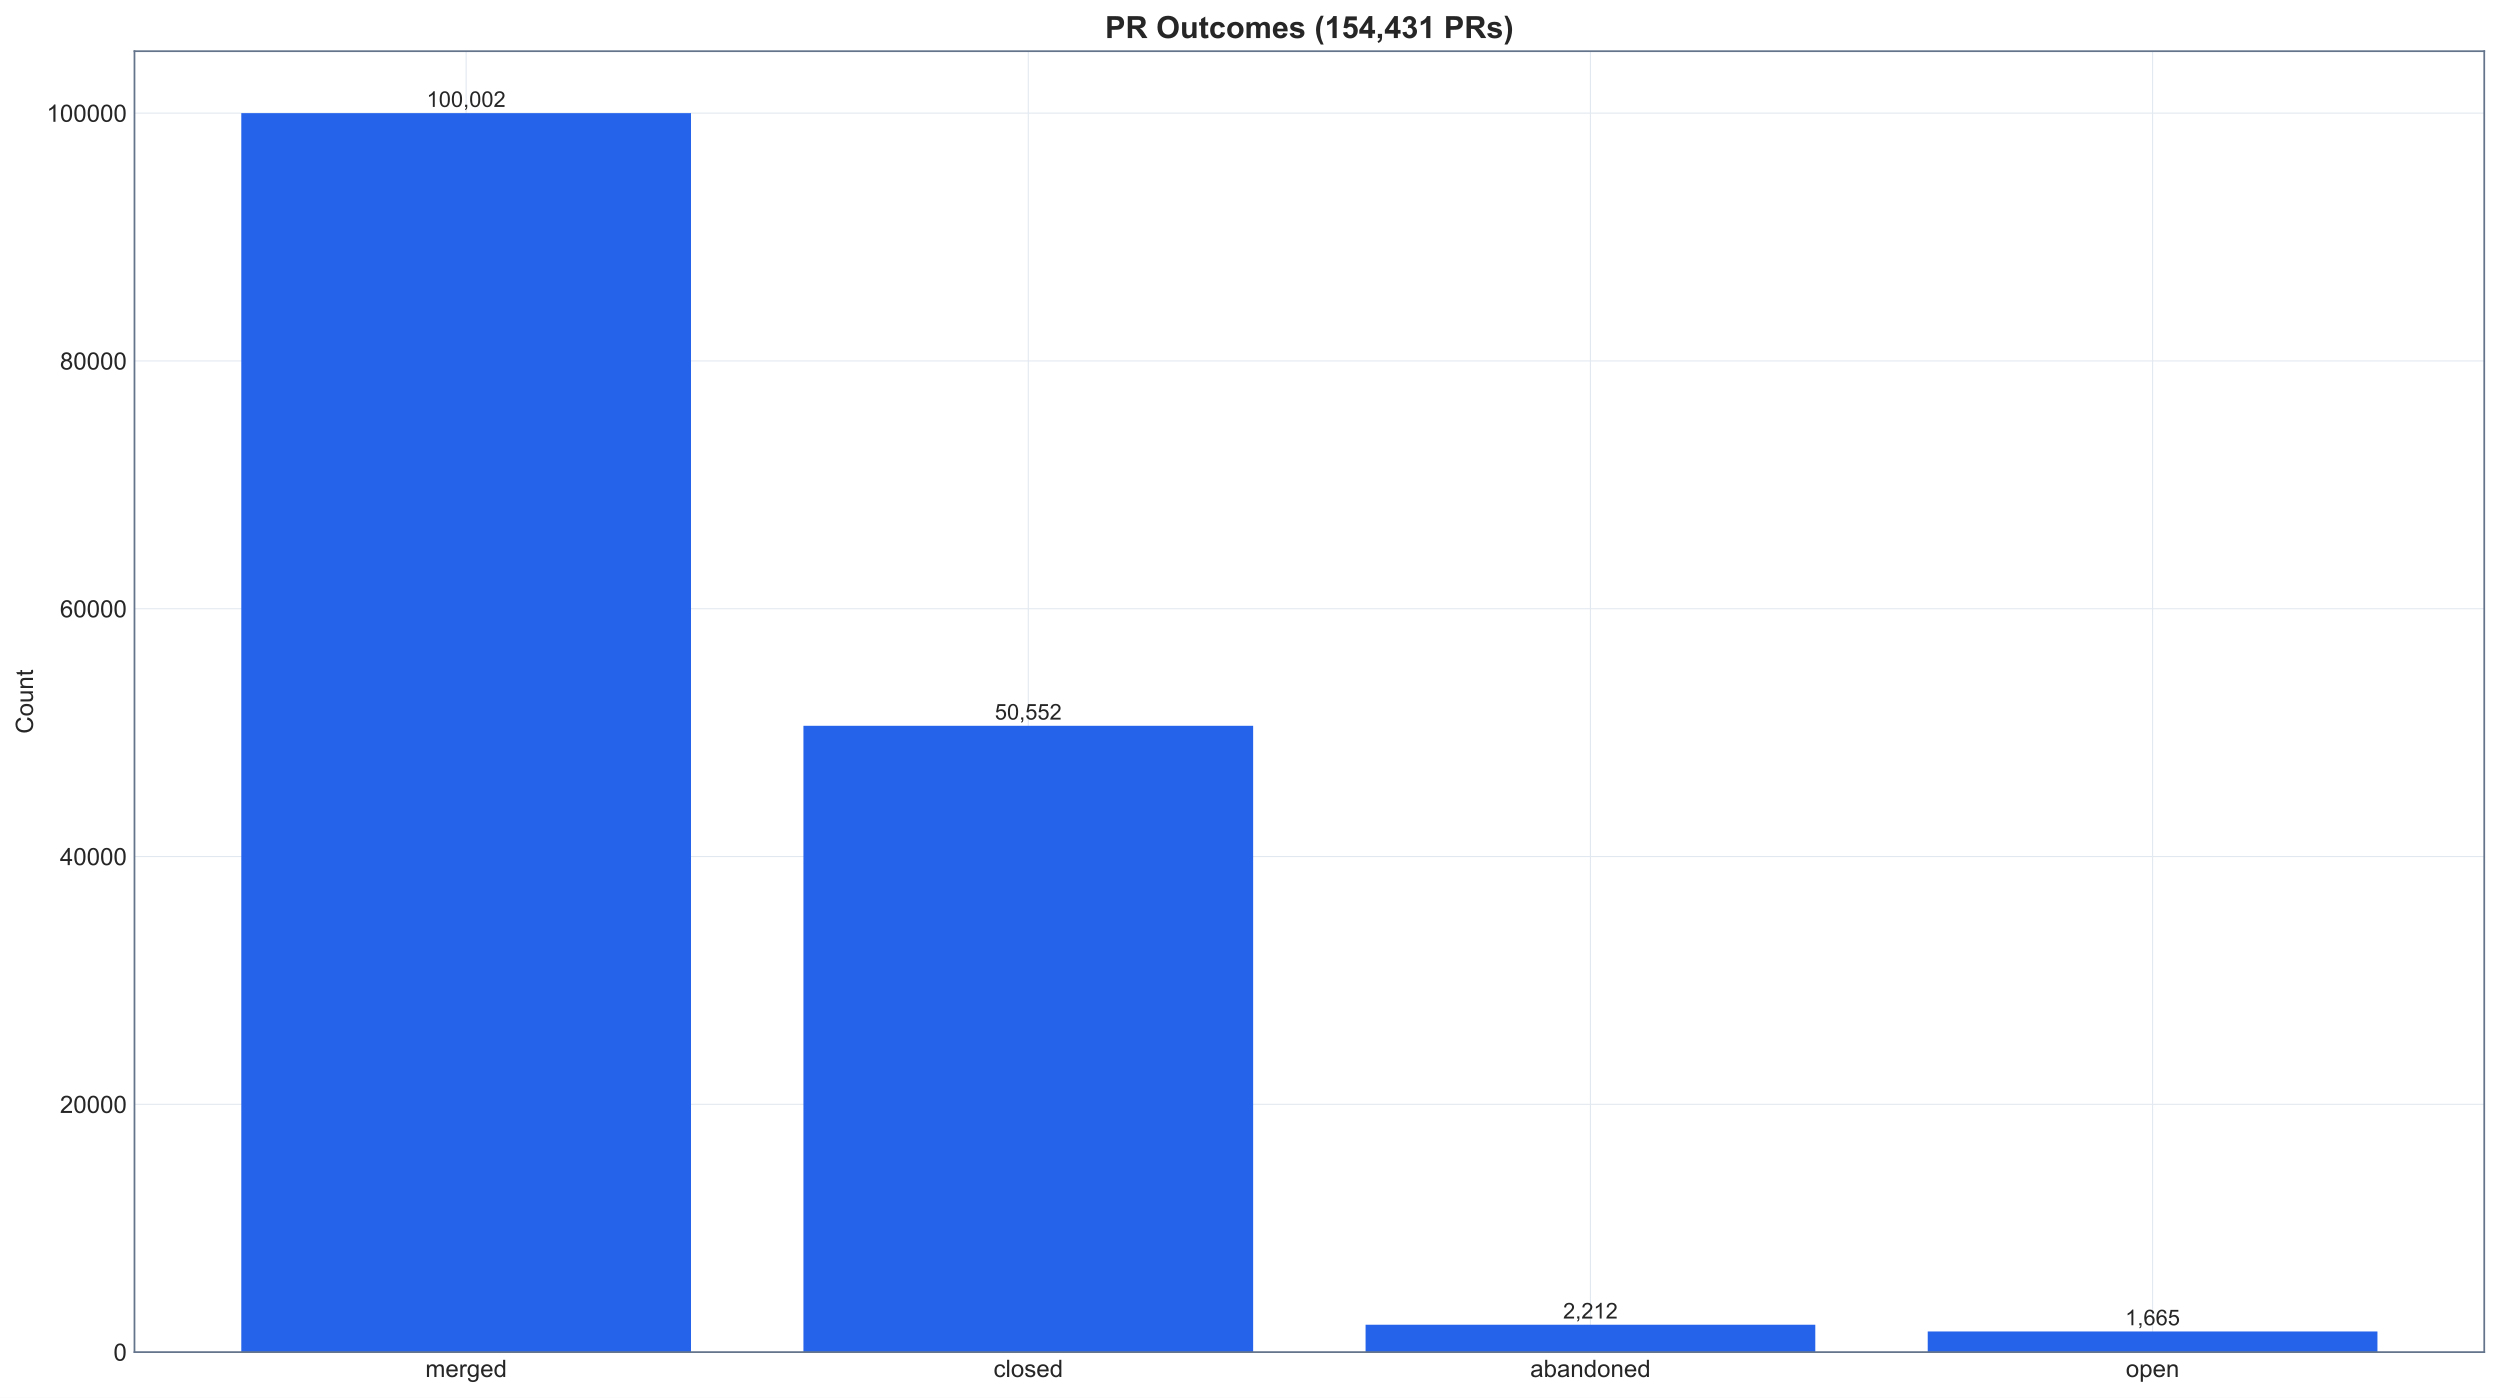
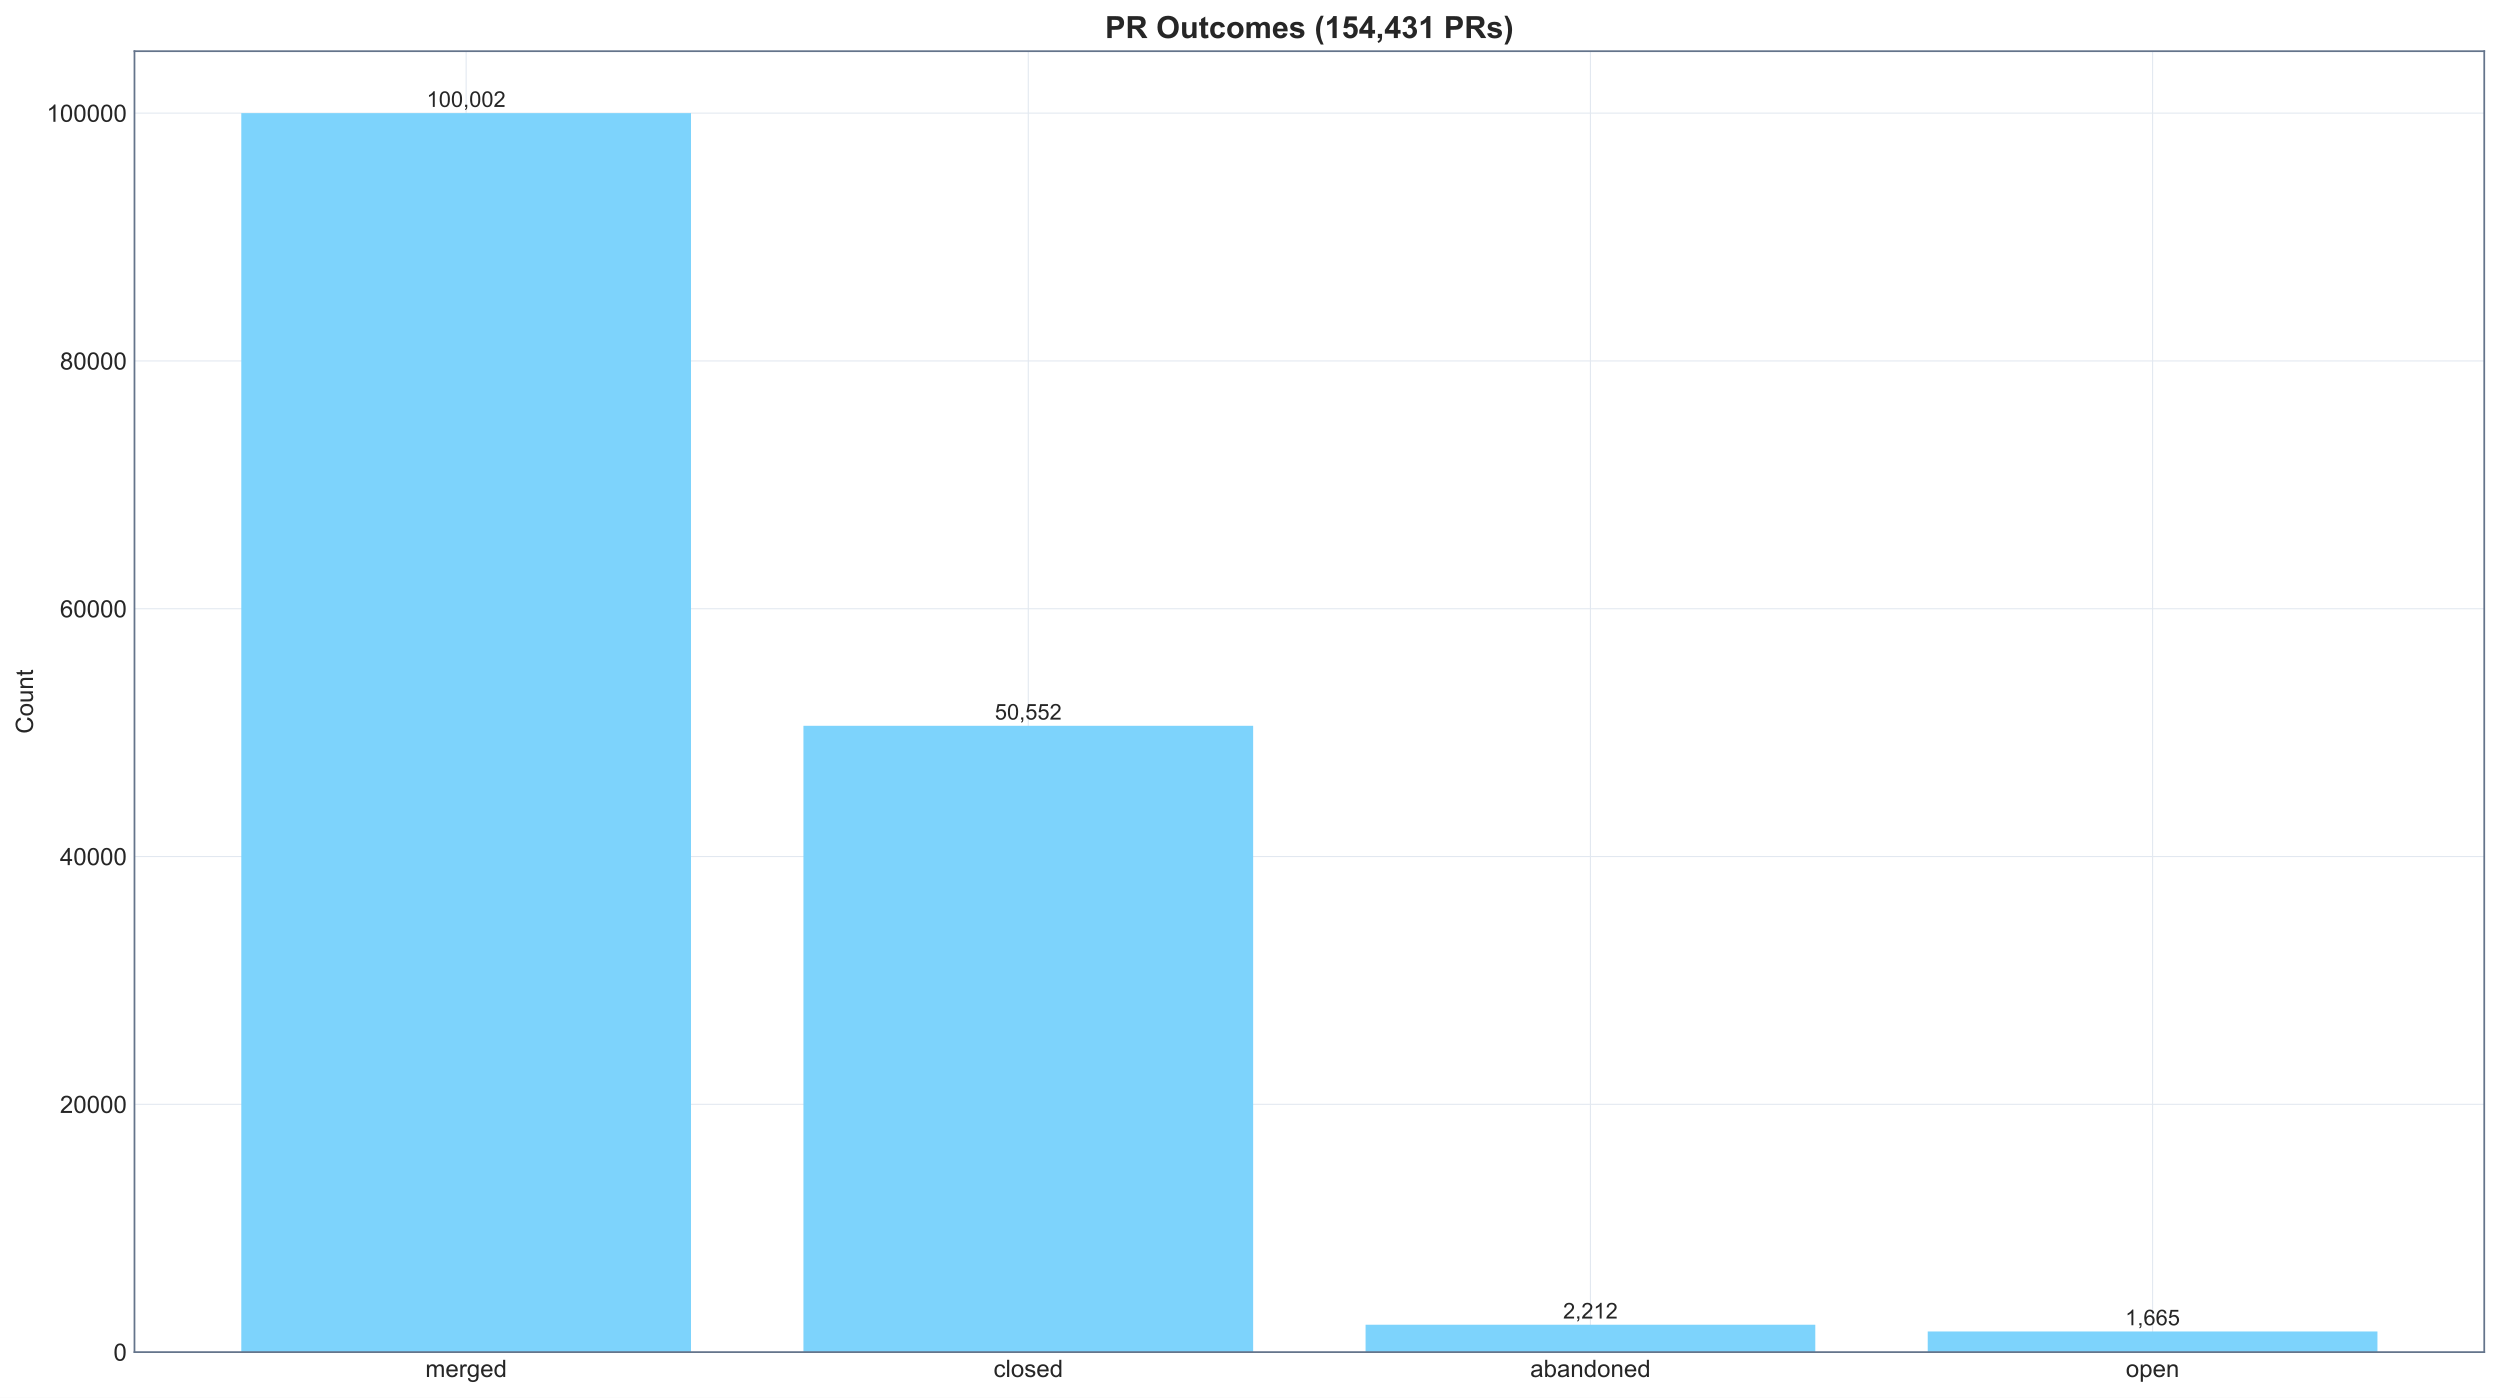
<svg xmlns="http://www.w3.org/2000/svg" xmlns:xlink="http://www.w3.org/1999/xlink" width="1142.602pt" height="638.86pt" viewBox="0 0 1142.602 638.86" version="1.1">
  <defs>
    <style type="text/css">*{stroke-linejoin: round; stroke-linecap: butt}</style>
  </defs>
  <g id="figure_1">
    <g id="patch_1">
      <path d="M 0 638.86  L 1142.602 638.86  L 1142.602 0  L 0 0  z " style="fill: #ffffff" />
    </g>
    <g id="axes_1">
      <g id="patch_2">
        <path d="M 61.462 617.972  L 1135.402 617.972  L 1135.402 23.392  L 61.462 23.392  z " style="fill: #ffffff" />
      </g>
      <g id="matplotlib.axis_1">
        <g id="xtick_1">
          <g id="line2d_1">
-             <path d="M 213.047 617.972  L 213.047 23.392  " clip-path="url(#p4bb14080b1)" style="fill: none; stroke: #e2e8f0; stroke-width: 0.5; stroke-linecap: round" />
+             <path d="M 213.047 617.972  L 213.047 23.392  " clip-path="url(#p2c1ec0cea9)" style="fill: none; stroke: #e2e8f0; stroke-width: 0.5; stroke-linecap: round" />
          </g>
          <g id="line2d_2" />
          <g id="text_1">
            <g style="fill: #262626" transform="translate(194.4001 629.3452) scale(0.11 -0.11)">
              <defs>
                <path id="ArialMT-6d" d="M 422 0  L 422 3319  L 925 3319  L 925 2853  Q 1081 3097 1340 3245  Q 1600 3394 1931 3394  Q 2300 3394 2536 3241  Q 2772 3088 2869 2813  Q 3263 3394 3894 3394  Q 4388 3394 4653 3120  Q 4919 2847 4919 2278  L 4919 0  L 4359 0  L 4359 2091  Q 4359 2428 4304 2576  Q 4250 2725 4106 2815  Q 3963 2906 3769 2906  Q 3419 2906 3187 2673  Q 2956 2441 2956 1928  L 2956 0  L 2394 0  L 2394 2156  Q 2394 2531 2256 2718  Q 2119 2906 1806 2906  Q 1569 2906 1367 2781  Q 1166 2656 1075 2415  Q 984 2175 984 1722  L 984 0  L 422 0  z " transform="scale(0.015625)" />
                <path id="ArialMT-65" d="M 2694 1069  L 3275 997  Q 3138 488 2766 206  Q 2394 -75 1816 -75  Q 1088 -75 661 373  Q 234 822 234 1631  Q 234 2469 665 2931  Q 1097 3394 1784 3394  Q 2450 3394 2872 2941  Q 3294 2488 3294 1666  Q 3294 1616 3291 1516  L 816 1516  Q 847 969 1125 678  Q 1403 388 1819 388  Q 2128 388 2347 550  Q 2566 713 2694 1069  z M 847 1978  L 2700 1978  Q 2663 2397 2488 2606  Q 2219 2931 1791 2931  Q 1403 2931 1139 2672  Q 875 2413 847 1978  z " transform="scale(0.015625)" />
                <path id="ArialMT-72" d="M 416 0  L 416 3319  L 922 3319  L 922 2816  Q 1116 3169 1280 3281  Q 1444 3394 1641 3394  Q 1925 3394 2219 3213  L 2025 2691  Q 1819 2813 1613 2813  Q 1428 2813 1281 2702  Q 1134 2591 1072 2394  Q 978 2094 978 1738  L 978 0  L 416 0  z " transform="scale(0.015625)" />
                <path id="ArialMT-67" d="M 319 -275  L 866 -356  Q 900 -609 1056 -725  Q 1266 -881 1628 -881  Q 2019 -881 2231 -725  Q 2444 -569 2519 -288  Q 2563 -116 2559 434  Q 2191 0 1641 0  Q 956 0 581 494  Q 206 988 206 1678  Q 206 2153 378 2554  Q 550 2956 876 3175  Q 1203 3394 1644 3394  Q 2231 3394 2613 2919  L 2613 3319  L 3131 3319  L 3131 450  Q 3131 -325 2973 -648  Q 2816 -972 2473 -1159  Q 2131 -1347 1631 -1347  Q 1038 -1347 672 -1080  Q 306 -813 319 -275  z M 784 1719  Q 784 1066 1043 766  Q 1303 466 1694 466  Q 2081 466 2343 764  Q 2606 1063 2606 1700  Q 2606 2309 2336 2618  Q 2066 2928 1684 2928  Q 1309 2928 1046 2623  Q 784 2319 784 1719  z " transform="scale(0.015625)" />
                <path id="ArialMT-64" d="M 2575 0  L 2575 419  Q 2259 -75 1647 -75  Q 1250 -75 917 144  Q 584 363 401 755  Q 219 1147 219 1656  Q 219 2153 384 2558  Q 550 2963 881 3178  Q 1213 3394 1622 3394  Q 1922 3394 2156 3267  Q 2391 3141 2538 2938  L 2538 4581  L 3097 4581  L 3097 0  L 2575 0  z M 797 1656  Q 797 1019 1065 703  Q 1334 388 1700 388  Q 2069 388 2326 689  Q 2584 991 2584 1609  Q 2584 2291 2321 2609  Q 2059 2928 1675 2928  Q 1300 2928 1048 2622  Q 797 2316 797 1656  z " transform="scale(0.015625)" />
              </defs>
              <use xlink:href="#ArialMT-6d" />
              <use xlink:href="#ArialMT-65" transform="translate(83.30078 0)" />
              <use xlink:href="#ArialMT-72" transform="translate(138.916 0)" />
              <use xlink:href="#ArialMT-67" transform="translate(172.2168 0)" />
              <use xlink:href="#ArialMT-65" transform="translate(227.832 0)" />
              <use xlink:href="#ArialMT-64" transform="translate(283.4473 0)" />
            </g>
          </g>
        </g>
        <g id="xtick_2">
          <g id="line2d_3">
-             <path d="M 469.97 617.972  L 469.97 23.392  " clip-path="url(#p4bb14080b1)" style="fill: none; stroke: #e2e8f0; stroke-width: 0.5; stroke-linecap: round" />
+             <path d="M 469.97 617.972  L 469.97 23.392  " clip-path="url(#p2c1ec0cea9)" style="fill: none; stroke: #e2e8f0; stroke-width: 0.5; stroke-linecap: round" />
          </g>
          <g id="line2d_4" />
          <g id="text_2">
            <g style="fill: #262626" transform="translate(454.0727 629.3452) scale(0.11 -0.11)">
              <defs>
                <path id="ArialMT-63" d="M 2588 1216  L 3141 1144  Q 3050 572 2676 248  Q 2303 -75 1759 -75  Q 1078 -75 664 370  Q 250 816 250 1647  Q 250 2184 428 2587  Q 606 2991 970 3192  Q 1334 3394 1763 3394  Q 2303 3394 2647 3120  Q 2991 2847 3088 2344  L 2541 2259  Q 2463 2594 2264 2762  Q 2066 2931 1784 2931  Q 1359 2931 1093 2626  Q 828 2322 828 1663  Q 828 994 1084 691  Q 1341 388 1753 388  Q 2084 388 2306 591  Q 2528 794 2588 1216  z " transform="scale(0.015625)" />
                <path id="ArialMT-6c" d="M 409 0  L 409 4581  L 972 4581  L 972 0  L 409 0  z " transform="scale(0.015625)" />
                <path id="ArialMT-6f" d="M 213 1659  Q 213 2581 725 3025  Q 1153 3394 1769 3394  Q 2453 3394 2887 2945  Q 3322 2497 3322 1706  Q 3322 1066 3130 698  Q 2938 331 2570 128  Q 2203 -75 1769 -75  Q 1072 -75 642 372  Q 213 819 213 1659  z M 791 1659  Q 791 1022 1069 705  Q 1347 388 1769 388  Q 2188 388 2466 706  Q 2744 1025 2744 1678  Q 2744 2294 2464 2611  Q 2184 2928 1769 2928  Q 1347 2928 1069 2612  Q 791 2297 791 1659  z " transform="scale(0.015625)" />
                <path id="ArialMT-73" d="M 197 991  L 753 1078  Q 800 744 1014 566  Q 1228 388 1613 388  Q 2000 388 2187 545  Q 2375 703 2375 916  Q 2375 1106 2209 1216  Q 2094 1291 1634 1406  Q 1016 1563 777 1677  Q 538 1791 414 1992  Q 291 2194 291 2438  Q 291 2659 392 2848  Q 494 3038 669 3163  Q 800 3259 1026 3326  Q 1253 3394 1513 3394  Q 1903 3394 2198 3281  Q 2494 3169 2634 2976  Q 2775 2784 2828 2463  L 2278 2388  Q 2241 2644 2061 2787  Q 1881 2931 1553 2931  Q 1166 2931 1000 2803  Q 834 2675 834 2503  Q 834 2394 903 2306  Q 972 2216 1119 2156  Q 1203 2125 1616 2013  Q 2213 1853 2448 1751  Q 2684 1650 2818 1456  Q 2953 1263 2953 975  Q 2953 694 2789 445  Q 2625 197 2315 61  Q 2006 -75 1616 -75  Q 969 -75 630 194  Q 291 463 197 991  z " transform="scale(0.015625)" />
              </defs>
              <use xlink:href="#ArialMT-63" />
              <use xlink:href="#ArialMT-6c" transform="translate(50 0)" />
              <use xlink:href="#ArialMT-6f" transform="translate(72.2168 0)" />
              <use xlink:href="#ArialMT-73" transform="translate(127.832 0)" />
              <use xlink:href="#ArialMT-65" transform="translate(177.832 0)" />
              <use xlink:href="#ArialMT-64" transform="translate(233.4473 0)" />
            </g>
          </g>
        </g>
        <g id="xtick_3">
          <g id="line2d_5">
-             <path d="M 726.894 617.972  L 726.894 23.392  " clip-path="url(#p4bb14080b1)" style="fill: none; stroke: #e2e8f0; stroke-width: 0.5; stroke-linecap: round" />
+             <path d="M 726.894 617.972  L 726.894 23.392  " clip-path="url(#p2c1ec0cea9)" style="fill: none; stroke: #e2e8f0; stroke-width: 0.5; stroke-linecap: round" />
          </g>
          <g id="line2d_6" />
          <g id="text_3">
            <g style="fill: #262626" transform="translate(699.3671 629.3452) scale(0.11 -0.11)">
              <defs>
                <path id="ArialMT-61" d="M 2588 409  Q 2275 144 1986 34  Q 1697 -75 1366 -75  Q 819 -75 525 192  Q 231 459 231 875  Q 231 1119 342 1320  Q 453 1522 633 1644  Q 813 1766 1038 1828  Q 1203 1872 1538 1913  Q 2219 1994 2541 2106  Q 2544 2222 2544 2253  Q 2544 2597 2384 2738  Q 2169 2928 1744 2928  Q 1347 2928 1158 2789  Q 969 2650 878 2297  L 328 2372  Q 403 2725 575 2942  Q 747 3159 1072 3276  Q 1397 3394 1825 3394  Q 2250 3394 2515 3294  Q 2781 3194 2906 3042  Q 3031 2891 3081 2659  Q 3109 2516 3109 2141  L 3109 1391  Q 3109 606 3145 398  Q 3181 191 3288 0  L 2700 0  Q 2613 175 2588 409  z M 2541 1666  Q 2234 1541 1622 1453  Q 1275 1403 1131 1340  Q 988 1278 909 1158  Q 831 1038 831 891  Q 831 666 1001 516  Q 1172 366 1500 366  Q 1825 366 2078 508  Q 2331 650 2450 897  Q 2541 1088 2541 1459  L 2541 1666  z " transform="scale(0.015625)" />
                <path id="ArialMT-62" d="M 941 0  L 419 0  L 419 4581  L 981 4581  L 981 2947  Q 1338 3394 1891 3394  Q 2197 3394 2470 3270  Q 2744 3147 2920 2923  Q 3097 2700 3197 2384  Q 3297 2069 3297 1709  Q 3297 856 2875 390  Q 2453 -75 1863 -75  Q 1275 -75 941 416  L 941 0  z M 934 1684  Q 934 1088 1097 822  Q 1363 388 1816 388  Q 2184 388 2453 708  Q 2722 1028 2722 1663  Q 2722 2313 2464 2622  Q 2206 2931 1841 2931  Q 1472 2931 1203 2611  Q 934 2291 934 1684  z " transform="scale(0.015625)" />
                <path id="ArialMT-6e" d="M 422 0  L 422 3319  L 928 3319  L 928 2847  Q 1294 3394 1984 3394  Q 2284 3394 2536 3286  Q 2788 3178 2913 3003  Q 3038 2828 3088 2588  Q 3119 2431 3119 2041  L 3119 0  L 2556 0  L 2556 2019  Q 2556 2363 2490 2533  Q 2425 2703 2258 2804  Q 2091 2906 1866 2906  Q 1506 2906 1245 2678  Q 984 2450 984 1813  L 984 0  L 422 0  z " transform="scale(0.015625)" />
              </defs>
              <use xlink:href="#ArialMT-61" />
              <use xlink:href="#ArialMT-62" transform="translate(55.61523 0)" />
              <use xlink:href="#ArialMT-61" transform="translate(111.2305 0)" />
              <use xlink:href="#ArialMT-6e" transform="translate(166.8457 0)" />
              <use xlink:href="#ArialMT-64" transform="translate(222.4609 0)" />
              <use xlink:href="#ArialMT-6f" transform="translate(278.0762 0)" />
              <use xlink:href="#ArialMT-6e" transform="translate(333.6914 0)" />
              <use xlink:href="#ArialMT-65" transform="translate(389.3066 0)" />
              <use xlink:href="#ArialMT-64" transform="translate(444.9219 0)" />
            </g>
          </g>
        </g>
        <g id="xtick_4">
          <g id="line2d_7">
-             <path d="M 983.817 617.972  L 983.817 23.392  " clip-path="url(#p4bb14080b1)" style="fill: none; stroke: #e2e8f0; stroke-width: 0.5; stroke-linecap: round" />
+             <path d="M 983.817 617.972  L 983.817 23.392  " clip-path="url(#p2c1ec0cea9)" style="fill: none; stroke: #e2e8f0; stroke-width: 0.5; stroke-linecap: round" />
          </g>
          <g id="line2d_8" />
          <g id="text_4">
            <g style="fill: #262626" transform="translate(971.5831 629.3452) scale(0.11 -0.11)">
              <defs>
                <path id="ArialMT-70" d="M 422 -1272  L 422 3319  L 934 3319  L 934 2888  Q 1116 3141 1344 3267  Q 1572 3394 1897 3394  Q 2322 3394 2647 3175  Q 2972 2956 3137 2557  Q 3303 2159 3303 1684  Q 3303 1175 3120 767  Q 2938 359 2589 142  Q 2241 -75 1856 -75  Q 1575 -75 1351 44  Q 1128 163 984 344  L 984 -1272  L 422 -1272  z M 931 1641  Q 931 1000 1190 694  Q 1450 388 1819 388  Q 2194 388 2461 705  Q 2728 1022 2728 1688  Q 2728 2322 2467 2637  Q 2206 2953 1844 2953  Q 1484 2953 1207 2617  Q 931 2281 931 1641  z " transform="scale(0.015625)" />
              </defs>
              <use xlink:href="#ArialMT-6f" />
              <use xlink:href="#ArialMT-70" transform="translate(55.61523 0)" />
              <use xlink:href="#ArialMT-65" transform="translate(111.2305 0)" />
              <use xlink:href="#ArialMT-6e" transform="translate(166.8457 0)" />
            </g>
          </g>
        </g>
      </g>
      <g id="matplotlib.axis_2">
        <g id="ytick_1">
          <g id="line2d_9">
-             <path d="M 61.462 617.972  L 1135.402 617.972  " clip-path="url(#p4bb14080b1)" style="fill: none; stroke: #e2e8f0; stroke-width: 0.5; stroke-linecap: round" />
+             <path d="M 61.462 617.972  L 1135.402 617.972  " clip-path="url(#p2c1ec0cea9)" style="fill: none; stroke: #e2e8f0; stroke-width: 0.5; stroke-linecap: round" />
          </g>
          <g id="line2d_10" />
          <g id="text_5">
            <g style="fill: #262626" transform="translate(51.845 621.9084) scale(0.11 -0.11)">
              <defs>
                <path id="ArialMT-30" d="M 266 2259  Q 266 3072 433 3567  Q 600 4063 929 4331  Q 1259 4600 1759 4600  Q 2128 4600 2406 4451  Q 2684 4303 2865 4023  Q 3047 3744 3150 3342  Q 3253 2941 3253 2259  Q 3253 1453 3087 958  Q 2922 463 2592 192  Q 2263 -78 1759 -78  Q 1097 -78 719 397  Q 266 969 266 2259  z M 844 2259  Q 844 1131 1108 757  Q 1372 384 1759 384  Q 2147 384 2411 759  Q 2675 1134 2675 2259  Q 2675 3391 2411 3762  Q 2147 4134 1753 4134  Q 1366 4134 1134 3806  Q 844 3388 844 2259  z " transform="scale(0.015625)" />
              </defs>
              <use xlink:href="#ArialMT-30" />
            </g>
          </g>
        </g>
        <g id="ytick_2">
          <g id="line2d_11">
-             <path d="M 61.462 504.72  L 1135.402 504.72  " clip-path="url(#p4bb14080b1)" style="fill: none; stroke: #e2e8f0; stroke-width: 0.5; stroke-linecap: round" />
+             <path d="M 61.462 504.72  L 1135.402 504.72  " clip-path="url(#p2c1ec0cea9)" style="fill: none; stroke: #e2e8f0; stroke-width: 0.5; stroke-linecap: round" />
          </g>
          <g id="line2d_12" />
          <g id="text_6">
            <g style="fill: #262626" transform="translate(27.37687 508.6573) scale(0.11 -0.11)">
              <defs>
                <path id="ArialMT-32" d="M 3222 541  L 3222 0  L 194 0  Q 188 203 259 391  Q 375 700 629 1000  Q 884 1300 1366 1694  Q 2113 2306 2375 2664  Q 2638 3022 2638 3341  Q 2638 3675 2398 3904  Q 2159 4134 1775 4134  Q 1369 4134 1125 3890  Q 881 3647 878 3216  L 300 3275  Q 359 3922 746 4261  Q 1134 4600 1788 4600  Q 2447 4600 2831 4234  Q 3216 3869 3216 3328  Q 3216 3053 3103 2787  Q 2991 2522 2730 2228  Q 2469 1934 1863 1422  Q 1356 997 1212 845  Q 1069 694 975 541  L 3222 541  z " transform="scale(0.015625)" />
              </defs>
              <use xlink:href="#ArialMT-32" />
              <use xlink:href="#ArialMT-30" transform="translate(55.61523 0)" />
              <use xlink:href="#ArialMT-30" transform="translate(111.2305 0)" />
              <use xlink:href="#ArialMT-30" transform="translate(166.8457 0)" />
              <use xlink:href="#ArialMT-30" transform="translate(222.4609 0)" />
            </g>
          </g>
        </g>
        <g id="ytick_3">
          <g id="line2d_13">
-             <path d="M 61.462 391.469  L 1135.402 391.469  " clip-path="url(#p4bb14080b1)" style="fill: none; stroke: #e2e8f0; stroke-width: 0.5; stroke-linecap: round" />
+             <path d="M 61.462 391.469  L 1135.402 391.469  " clip-path="url(#p2c1ec0cea9)" style="fill: none; stroke: #e2e8f0; stroke-width: 0.5; stroke-linecap: round" />
          </g>
          <g id="line2d_14" />
          <g id="text_7">
            <g style="fill: #262626" transform="translate(27.37687 395.4062) scale(0.11 -0.11)">
              <defs>
                <path id="ArialMT-34" d="M 2069 0  L 2069 1097  L 81 1097  L 81 1613  L 2172 4581  L 2631 4581  L 2631 1613  L 3250 1613  L 3250 1097  L 2631 1097  L 2631 0  L 2069 0  z M 2069 1613  L 2069 3678  L 634 1613  L 2069 1613  z " transform="scale(0.015625)" />
              </defs>
              <use xlink:href="#ArialMT-34" />
              <use xlink:href="#ArialMT-30" transform="translate(55.61523 0)" />
              <use xlink:href="#ArialMT-30" transform="translate(111.2305 0)" />
              <use xlink:href="#ArialMT-30" transform="translate(166.8457 0)" />
              <use xlink:href="#ArialMT-30" transform="translate(222.4609 0)" />
            </g>
          </g>
        </g>
        <g id="ytick_4">
          <g id="line2d_15">
-             <path d="M 61.462 278.218  L 1135.402 278.218  " clip-path="url(#p4bb14080b1)" style="fill: none; stroke: #e2e8f0; stroke-width: 0.5; stroke-linecap: round" />
+             <path d="M 61.462 278.218  L 1135.402 278.218  " clip-path="url(#p2c1ec0cea9)" style="fill: none; stroke: #e2e8f0; stroke-width: 0.5; stroke-linecap: round" />
          </g>
          <g id="line2d_16" />
          <g id="text_8">
            <g style="fill: #262626" transform="translate(27.37687 282.1552) scale(0.11 -0.11)">
              <defs>
                <path id="ArialMT-36" d="M 3184 3459  L 2625 3416  Q 2550 3747 2413 3897  Q 2184 4138 1850 4138  Q 1581 4138 1378 3988  Q 1113 3794 959 3422  Q 806 3050 800 2363  Q 1003 2672 1297 2822  Q 1591 2972 1913 2972  Q 2475 2972 2870 2558  Q 3266 2144 3266 1488  Q 3266 1056 3080 686  Q 2894 316 2569 119  Q 2244 -78 1831 -78  Q 1128 -78 684 439  Q 241 956 241 2144  Q 241 3472 731 4075  Q 1159 4600 1884 4600  Q 2425 4600 2770 4297  Q 3116 3994 3184 3459  z M 888 1484  Q 888 1194 1011 928  Q 1134 663 1356 523  Q 1578 384 1822 384  Q 2178 384 2434 671  Q 2691 959 2691 1453  Q 2691 1928 2437 2201  Q 2184 2475 1800 2475  Q 1419 2475 1153 2201  Q 888 1928 888 1484  z " transform="scale(0.015625)" />
              </defs>
              <use xlink:href="#ArialMT-36" />
              <use xlink:href="#ArialMT-30" transform="translate(55.61523 0)" />
              <use xlink:href="#ArialMT-30" transform="translate(111.2305 0)" />
              <use xlink:href="#ArialMT-30" transform="translate(166.8457 0)" />
              <use xlink:href="#ArialMT-30" transform="translate(222.4609 0)" />
            </g>
          </g>
        </g>
        <g id="ytick_5">
          <g id="line2d_17">
-             <path d="M 61.462 164.967  L 1135.402 164.967  " clip-path="url(#p4bb14080b1)" style="fill: none; stroke: #e2e8f0; stroke-width: 0.5; stroke-linecap: round" />
+             <path d="M 61.462 164.967  L 1135.402 164.967  " clip-path="url(#p2c1ec0cea9)" style="fill: none; stroke: #e2e8f0; stroke-width: 0.5; stroke-linecap: round" />
          </g>
          <g id="line2d_18" />
          <g id="text_9">
            <g style="fill: #262626" transform="translate(27.37687 168.9041) scale(0.11 -0.11)">
              <defs>
                <path id="ArialMT-38" d="M 1131 2484  Q 781 2613 612 2850  Q 444 3088 444 3419  Q 444 3919 803 4259  Q 1163 4600 1759 4600  Q 2359 4600 2725 4251  Q 3091 3903 3091 3403  Q 3091 3084 2923 2848  Q 2756 2613 2416 2484  Q 2838 2347 3058 2040  Q 3278 1734 3278 1309  Q 3278 722 2862 322  Q 2447 -78 1769 -78  Q 1091 -78 675 323  Q 259 725 259 1325  Q 259 1772 486 2073  Q 713 2375 1131 2484  z M 1019 3438  Q 1019 3113 1228 2906  Q 1438 2700 1772 2700  Q 2097 2700 2305 2904  Q 2513 3109 2513 3406  Q 2513 3716 2298 3927  Q 2084 4138 1766 4138  Q 1444 4138 1231 3931  Q 1019 3725 1019 3438  z M 838 1322  Q 838 1081 952 856  Q 1066 631 1291 507  Q 1516 384 1775 384  Q 2178 384 2440 643  Q 2703 903 2703 1303  Q 2703 1709 2433 1975  Q 2163 2241 1756 2241  Q 1359 2241 1098 1978  Q 838 1716 838 1322  z " transform="scale(0.015625)" />
              </defs>
              <use xlink:href="#ArialMT-38" />
              <use xlink:href="#ArialMT-30" transform="translate(55.61523 0)" />
              <use xlink:href="#ArialMT-30" transform="translate(111.2305 0)" />
              <use xlink:href="#ArialMT-30" transform="translate(166.8457 0)" />
              <use xlink:href="#ArialMT-30" transform="translate(222.4609 0)" />
            </g>
          </g>
        </g>
        <g id="ytick_6">
          <g id="line2d_19">
-             <path d="M 61.462 51.716  L 1135.402 51.716  " clip-path="url(#p4bb14080b1)" style="fill: none; stroke: #e2e8f0; stroke-width: 0.5; stroke-linecap: round" />
+             <path d="M 61.462 51.716  L 1135.402 51.716  " clip-path="url(#p2c1ec0cea9)" style="fill: none; stroke: #e2e8f0; stroke-width: 0.5; stroke-linecap: round" />
          </g>
          <g id="line2d_20" />
          <g id="text_10">
            <g style="fill: #262626" transform="translate(21.25984 55.65302) scale(0.11 -0.11)">
              <defs>
                <path id="ArialMT-31" d="M 2384 0  L 1822 0  L 1822 3584  Q 1619 3391 1289 3197  Q 959 3003 697 2906  L 697 3450  Q 1169 3672 1522 3987  Q 1875 4303 2022 4600  L 2384 4600  L 2384 0  z " transform="scale(0.015625)" />
              </defs>
              <use xlink:href="#ArialMT-31" />
              <use xlink:href="#ArialMT-30" transform="translate(55.61523 0)" />
              <use xlink:href="#ArialMT-30" transform="translate(111.2305 0)" />
              <use xlink:href="#ArialMT-30" transform="translate(166.8457 0)" />
              <use xlink:href="#ArialMT-30" transform="translate(222.4609 0)" />
              <use xlink:href="#ArialMT-30" transform="translate(278.0762 0)" />
            </g>
          </g>
        </g>
        <g id="text_11">
          <g style="fill: #262626" transform="translate(15.07359 335.3571) rotate(-90) scale(0.11 -0.11)">
            <defs>
              <path id="ArialMT-43" d="M 3763 1606  L 4369 1453  Q 4178 706 3683 314  Q 3188 -78 2472 -78  Q 1731 -78 1267 223  Q 803 525 561 1097  Q 319 1669 319 2325  Q 319 3041 592 3573  Q 866 4106 1370 4382  Q 1875 4659 2481 4659  Q 3169 4659 3637 4309  Q 4106 3959 4291 3325  L 3694 3184  Q 3534 3684 3231 3912  Q 2928 4141 2469 4141  Q 1941 4141 1586 3887  Q 1231 3634 1087 3207  Q 944 2781 944 2328  Q 944 1744 1114 1308  Q 1284 872 1643 656  Q 2003 441 2422 441  Q 2931 441 3284 734  Q 3638 1028 3763 1606  z " transform="scale(0.015625)" />
              <path id="ArialMT-75" d="M 2597 0  L 2597 488  Q 2209 -75 1544 -75  Q 1250 -75 995 37  Q 741 150 617 320  Q 494 491 444 738  Q 409 903 409 1263  L 409 3319  L 972 3319  L 972 1478  Q 972 1038 1006 884  Q 1059 663 1231 536  Q 1403 409 1656 409  Q 1909 409 2131 539  Q 2353 669 2445 892  Q 2538 1116 2538 1541  L 2538 3319  L 3100 3319  L 3100 0  L 2597 0  z " transform="scale(0.015625)" />
              <path id="ArialMT-74" d="M 1650 503  L 1731 6  Q 1494 -44 1306 -44  Q 1000 -44 831 53  Q 663 150 594 308  Q 525 466 525 972  L 525 2881  L 113 2881  L 113 3319  L 525 3319  L 525 4141  L 1084 4478  L 1084 3319  L 1650 3319  L 1650 2881  L 1084 2881  L 1084 941  Q 1084 700 1114 631  Q 1144 563 1211 522  Q 1278 481 1403 481  Q 1497 481 1650 503  z " transform="scale(0.015625)" />
            </defs>
            <use xlink:href="#ArialMT-43" />
            <use xlink:href="#ArialMT-6f" transform="translate(72.2168 0)" />
            <use xlink:href="#ArialMT-75" transform="translate(127.832 0)" />
            <use xlink:href="#ArialMT-6e" transform="translate(183.4473 0)" />
            <use xlink:href="#ArialMT-74" transform="translate(239.0625 0)" />
          </g>
        </g>
      </g>
      <g id="patch_3">
-         <path d="M 110.277 617.972  L 315.816 617.972  L 315.816 51.705  L 110.277 51.705  z " clip-path="url(#p4bb14080b1)" style="fill: #2563eb" />
+         <path d="M 110.277 617.972  L 315.816 617.972  L 315.816 51.705  L 110.277 51.705  z " clip-path="url(#p2c1ec0cea9)" style="fill: #7dd3fc" />
      </g>
      <g id="patch_4">
-         <path d="M 367.201 617.972  L 572.74 617.972  L 572.74 331.718  L 367.201 331.718  z " clip-path="url(#p4bb14080b1)" style="fill: #2563eb" />
+         <path d="M 367.201 617.972  L 572.74 617.972  L 572.74 331.718  L 367.201 331.718  z " clip-path="url(#p2c1ec0cea9)" style="fill: #7dd3fc" />
      </g>
      <g id="patch_5">
-         <path d="M 624.124 617.972  L 829.663 617.972  L 829.663 605.446  L 624.124 605.446  z " clip-path="url(#p4bb14080b1)" style="fill: #2563eb" />
+         <path d="M 624.124 617.972  L 829.663 617.972  L 829.663 605.446  L 624.124 605.446  z " clip-path="url(#p2c1ec0cea9)" style="fill: #7dd3fc" />
      </g>
      <g id="patch_6">
-         <path d="M 881.048 617.972  L 1086.587 617.972  L 1086.587 608.543  L 881.048 608.543  z " clip-path="url(#p4bb14080b1)" style="fill: #2563eb" />
+         <path d="M 881.048 617.972  L 1086.587 617.972  L 1086.587 608.543  L 881.048 608.543  z " clip-path="url(#p2c1ec0cea9)" style="fill: #7dd3fc" />
      </g>
      <g id="patch_7">
        <path d="M 61.462 617.972  L 61.462 23.392  " style="fill: none; stroke: #64748b; stroke-width: 0.8; stroke-linejoin: miter; stroke-linecap: square" />
      </g>
      <g id="patch_8">
        <path d="M 1135.402 617.972  L 1135.402 23.392  " style="fill: none; stroke: #64748b; stroke-width: 0.8; stroke-linejoin: miter; stroke-linecap: square" />
      </g>
      <g id="patch_9">
        <path d="M 61.462 617.972  L 1135.402 617.972  " style="fill: none; stroke: #64748b; stroke-width: 0.8; stroke-linejoin: miter; stroke-linecap: square" />
      </g>
      <g id="patch_10">
        <path d="M 61.462 23.392  L 1135.402 23.392  " style="fill: none; stroke: #64748b; stroke-width: 0.8; stroke-linejoin: miter; stroke-linecap: square" />
      </g>
      <g id="text_12">
        <g style="fill: #262626" transform="translate(194.975 48.87362) scale(0.1 -0.1)">
          <defs>
            <path id="ArialMT-2c" d="M 569 0  L 569 641  L 1209 641  L 1209 0  Q 1209 -353 1084 -570  Q 959 -788 688 -906  L 531 -666  Q 709 -588 793 -436  Q 878 -284 888 0  L 569 0  z " transform="scale(0.015625)" />
          </defs>
          <use xlink:href="#ArialMT-31" />
          <use xlink:href="#ArialMT-30" transform="translate(55.61523 0)" />
          <use xlink:href="#ArialMT-30" transform="translate(111.2305 0)" />
          <use xlink:href="#ArialMT-2c" transform="translate(166.8457 0)" />
          <use xlink:href="#ArialMT-30" transform="translate(194.6289 0)" />
          <use xlink:href="#ArialMT-30" transform="translate(250.2441 0)" />
          <use xlink:href="#ArialMT-32" transform="translate(305.8594 0)" />
        </g>
      </g>
      <g id="text_13">
        <g style="fill: #262626" transform="translate(454.6789 328.8869) scale(0.1 -0.1)">
          <defs>
            <path id="ArialMT-35" d="M 266 1200  L 856 1250  Q 922 819 1161 601  Q 1400 384 1738 384  Q 2144 384 2425 690  Q 2706 997 2706 1503  Q 2706 1984 2436 2262  Q 2166 2541 1728 2541  Q 1456 2541 1237 2417  Q 1019 2294 894 2097  L 366 2166  L 809 4519  L 3088 4519  L 3088 3981  L 1259 3981  L 1013 2750  Q 1425 3038 1878 3038  Q 2478 3038 2890 2622  Q 3303 2206 3303 1553  Q 3303 931 2941 478  Q 2500 -78 1738 -78  Q 1113 -78 717 272  Q 322 622 266 1200  z " transform="scale(0.015625)" />
          </defs>
          <use xlink:href="#ArialMT-35" />
          <use xlink:href="#ArialMT-30" transform="translate(55.61523 0)" />
          <use xlink:href="#ArialMT-2c" transform="translate(111.2305 0)" />
          <use xlink:href="#ArialMT-35" transform="translate(139.0137 0)" />
          <use xlink:href="#ArialMT-35" transform="translate(194.6289 0)" />
          <use xlink:href="#ArialMT-32" transform="translate(250.2441 0)" />
        </g>
      </g>
      <g id="text_14">
        <g style="fill: #262626" transform="translate(714.3828 602.6147) scale(0.1 -0.1)">
          <use xlink:href="#ArialMT-32" />
          <use xlink:href="#ArialMT-2c" transform="translate(55.61523 0)" />
          <use xlink:href="#ArialMT-32" transform="translate(83.39844 0)" />
          <use xlink:href="#ArialMT-31" transform="translate(139.0137 0)" />
          <use xlink:href="#ArialMT-32" transform="translate(194.6289 0)" />
        </g>
      </g>
      <g id="text_15">
        <g style="fill: #262626" transform="translate(971.3063 605.7121) scale(0.1 -0.1)">
          <use xlink:href="#ArialMT-31" />
          <use xlink:href="#ArialMT-2c" transform="translate(55.61523 0)" />
          <use xlink:href="#ArialMT-36" transform="translate(83.39844 0)" />
          <use xlink:href="#ArialMT-36" transform="translate(139.0137 0)" />
          <use xlink:href="#ArialMT-35" transform="translate(194.6289 0)" />
        </g>
      </g>
      <g id="text_16">
        <g style="fill: #262626" transform="translate(505.0652 17.39156) scale(0.14 -0.14)">
          <defs>
            <path id="Arial-BoldMT-50" d="M 466 0  L 466 4581  L 1950 4581  Q 2794 4581 3050 4513  Q 3444 4409 3709 4064  Q 3975 3719 3975 3172  Q 3975 2750 3822 2462  Q 3669 2175 3433 2011  Q 3197 1847 2953 1794  Q 2622 1728 1994 1728  L 1391 1728  L 1391 0  L 466 0  z M 1391 3806  L 1391 2506  L 1897 2506  Q 2444 2506 2628 2578  Q 2813 2650 2917 2803  Q 3022 2956 3022 3159  Q 3022 3409 2875 3571  Q 2728 3734 2503 3775  Q 2338 3806 1838 3806  L 1391 3806  z " transform="scale(0.015625)" />
            <path id="Arial-BoldMT-52" d="M 469 0  L 469 4581  L 2416 4581  Q 3150 4581 3483 4457  Q 3816 4334 4016 4018  Q 4216 3703 4216 3297  Q 4216 2781 3912 2445  Q 3609 2109 3006 2022  Q 3306 1847 3501 1637  Q 3697 1428 4028 894  L 4588 0  L 3481 0  L 2813 997  Q 2456 1531 2325 1670  Q 2194 1809 2047 1861  Q 1900 1913 1581 1913  L 1394 1913  L 1394 0  L 469 0  z M 1394 2644  L 2078 2644  Q 2744 2644 2909 2700  Q 3075 2756 3169 2893  Q 3263 3031 3263 3238  Q 3263 3469 3139 3611  Q 3016 3753 2791 3791  Q 2678 3806 2116 3806  L 1394 3806  L 1394 2644  z " transform="scale(0.015625)" />
            <path id="Arial-BoldMT-20" transform="scale(0.015625)" />
            <path id="Arial-BoldMT-4f" d="M 278 2263  Q 278 2963 488 3438  Q 644 3788 914 4066  Q 1184 4344 1506 4478  Q 1934 4659 2494 4659  Q 3506 4659 4114 4031  Q 4722 3403 4722 2284  Q 4722 1175 4119 548  Q 3516 -78 2506 -78  Q 1484 -78 881 545  Q 278 1169 278 2263  z M 1231 2294  Q 1231 1516 1590 1114  Q 1950 713 2503 713  Q 3056 713 3411 1111  Q 3766 1509 3766 2306  Q 3766 3094 3420 3481  Q 3075 3869 2503 3869  Q 1931 3869 1581 3476  Q 1231 3084 1231 2294  z " transform="scale(0.015625)" />
            <path id="Arial-BoldMT-75" d="M 2644 0  L 2644 497  Q 2463 231 2167 78  Q 1872 -75 1544 -75  Q 1209 -75 943 72  Q 678 219 559 484  Q 441 750 441 1219  L 441 3319  L 1319 3319  L 1319 1794  Q 1319 1094 1367 936  Q 1416 778 1544 686  Q 1672 594 1869 594  Q 2094 594 2272 717  Q 2450 841 2515 1023  Q 2581 1206 2581 1919  L 2581 3319  L 3459 3319  L 3459 0  L 2644 0  z " transform="scale(0.015625)" />
            <path id="Arial-BoldMT-74" d="M 1981 3319  L 1981 2619  L 1381 2619  L 1381 1281  Q 1381 875 1398 808  Q 1416 741 1477 697  Q 1538 653 1625 653  Q 1747 653 1978 738  L 2053 56  Q 1747 -75 1359 -75  Q 1122 -75 931 4  Q 741 84 652 211  Q 563 338 528 553  Q 500 706 500 1172  L 500 2619  L 97 2619  L 97 3319  L 500 3319  L 500 3978  L 1381 4491  L 1381 3319  L 1981 3319  z " transform="scale(0.015625)" />
            <path id="Arial-BoldMT-63" d="M 3353 2338  L 2488 2181  Q 2444 2441 2289 2572  Q 2134 2703 1888 2703  Q 1559 2703 1364 2476  Q 1169 2250 1169 1719  Q 1169 1128 1367 884  Q 1566 641 1900 641  Q 2150 641 2309 783  Q 2469 925 2534 1272  L 3397 1125  Q 3263 531 2881 228  Q 2500 -75 1859 -75  Q 1131 -75 698 384  Q 266 844 266 1656  Q 266 2478 700 2936  Q 1134 3394 1875 3394  Q 2481 3394 2839 3133  Q 3197 2872 3353 2338  z " transform="scale(0.015625)" />
            <path id="Arial-BoldMT-6f" d="M 256 1706  Q 256 2144 472 2553  Q 688 2963 1083 3178  Q 1478 3394 1966 3394  Q 2719 3394 3200 2905  Q 3681 2416 3681 1669  Q 3681 916 3195 420  Q 2709 -75 1972 -75  Q 1516 -75 1102 131  Q 688 338 472 736  Q 256 1134 256 1706  z M 1156 1659  Q 1156 1166 1390 903  Q 1625 641 1969 641  Q 2313 641 2545 903  Q 2778 1166 2778 1666  Q 2778 2153 2545 2415  Q 2313 2678 1969 2678  Q 1625 2678 1390 2415  Q 1156 2153 1156 1659  z " transform="scale(0.015625)" />
            <path id="Arial-BoldMT-6d" d="M 394 3319  L 1203 3319  L 1203 2866  Q 1638 3394 2238 3394  Q 2556 3394 2790 3262  Q 3025 3131 3175 2866  Q 3394 3131 3647 3262  Q 3900 3394 4188 3394  Q 4553 3394 4806 3245  Q 5059 3097 5184 2809  Q 5275 2597 5275 2122  L 5275 0  L 4397 0  L 4397 1897  Q 4397 2391 4306 2534  Q 4184 2722 3931 2722  Q 3747 2722 3584 2609  Q 3422 2497 3350 2280  Q 3278 2063 3278 1594  L 3278 0  L 2400 0  L 2400 1819  Q 2400 2303 2353 2443  Q 2306 2584 2207 2653  Q 2109 2722 1941 2722  Q 1738 2722 1575 2612  Q 1413 2503 1342 2297  Q 1272 2091 1272 1613  L 1272 0  L 394 0  L 394 3319  z " transform="scale(0.015625)" />
            <path id="Arial-BoldMT-65" d="M 2381 1056  L 3256 909  Q 3088 428 2723 176  Q 2359 -75 1813 -75  Q 947 -75 531 491  Q 203 944 203 1634  Q 203 2459 634 2926  Q 1066 3394 1725 3394  Q 2466 3394 2894 2905  Q 3322 2416 3303 1406  L 1103 1406  Q 1113 1016 1316 798  Q 1519 581 1822 581  Q 2028 581 2168 693  Q 2309 806 2381 1056  z M 2431 1944  Q 2422 2325 2234 2523  Q 2047 2722 1778 2722  Q 1491 2722 1303 2513  Q 1116 2303 1119 1944  L 2431 1944  z " transform="scale(0.015625)" />
            <path id="Arial-BoldMT-73" d="M 150 947  L 1031 1081  Q 1088 825 1259 692  Q 1431 559 1741 559  Q 2081 559 2253 684  Q 2369 772 2369 919  Q 2369 1019 2306 1084  Q 2241 1147 2013 1200  Q 950 1434 666 1628  Q 272 1897 272 2375  Q 272 2806 612 3100  Q 953 3394 1669 3394  Q 2350 3394 2681 3172  Q 3013 2950 3138 2516  L 2309 2363  Q 2256 2556 2107 2659  Q 1959 2763 1684 2763  Q 1338 2763 1188 2666  Q 1088 2597 1088 2488  Q 1088 2394 1175 2328  Q 1294 2241 1995 2081  Q 2697 1922 2975 1691  Q 3250 1456 3250 1038  Q 3250 581 2869 253  Q 2488 -75 1741 -75  Q 1063 -75 667 200  Q 272 475 150 947  z " transform="scale(0.015625)" />
            <path id="Arial-BoldMT-28" d="M 1916 -1347  L 1313 -1347  Q 834 -625 584 153  Q 334 931 334 1659  Q 334 2563 644 3369  Q 913 4069 1325 4659  L 1925 4659  Q 1497 3713 1336 3048  Q 1175 2384 1175 1641  Q 1175 1128 1270 590  Q 1366 53 1531 -431  Q 1641 -750 1916 -1347  z " transform="scale(0.015625)" />
            <path id="Arial-BoldMT-31" d="M 2519 0  L 1641 0  L 1641 3309  Q 1159 2859 506 2644  L 506 3441  Q 850 3553 1253 3867  Q 1656 4181 1806 4600  L 2519 4600  L 2519 0  z " transform="scale(0.015625)" />
            <path id="Arial-BoldMT-35" d="M 284 1178  L 1159 1269  Q 1197 972 1381 798  Q 1566 625 1806 625  Q 2081 625 2272 848  Q 2463 1072 2463 1522  Q 2463 1944 2273 2155  Q 2084 2366 1781 2366  Q 1403 2366 1103 2031  L 391 2134  L 841 4519  L 3163 4519  L 3163 3697  L 1506 3697  L 1369 2919  Q 1663 3066 1969 3066  Q 2553 3066 2959 2641  Q 3366 2216 3366 1538  Q 3366 972 3038 528  Q 2591 -78 1797 -78  Q 1163 -78 763 262  Q 363 603 284 1178  z " transform="scale(0.015625)" />
            <path id="Arial-BoldMT-34" d="M 1994 0  L 1994 922  L 119 922  L 119 1691  L 2106 4600  L 2844 4600  L 2844 1694  L 3413 1694  L 3413 922  L 2844 922  L 2844 0  L 1994 0  z M 1994 1694  L 1994 3259  L 941 1694  L 1994 1694  z " transform="scale(0.015625)" />
            <path id="Arial-BoldMT-2c" d="M 438 878  L 1316 878  L 1316 250  Q 1316 -131 1250 -351  Q 1184 -572 1001 -747  Q 819 -922 538 -1022  L 366 -659  Q 631 -572 743 -419  Q 856 -266 863 0  L 438 0  L 438 878  z " transform="scale(0.015625)" />
            <path id="Arial-BoldMT-33" d="M 241 1216  L 1091 1319  Q 1131 994 1309 822  Q 1488 650 1741 650  Q 2013 650 2198 856  Q 2384 1063 2384 1413  Q 2384 1744 2206 1937  Q 2028 2131 1772 2131  Q 1603 2131 1369 2066  L 1466 2781  Q 1822 2772 2009 2936  Q 2197 3100 2197 3372  Q 2197 3603 2059 3740  Q 1922 3878 1694 3878  Q 1469 3878 1309 3722  Q 1150 3566 1116 3266  L 306 3403  Q 391 3819 561 4067  Q 731 4316 1036 4458  Q 1341 4600 1719 4600  Q 2366 4600 2756 4188  Q 3078 3850 3078 3425  Q 3078 2822 2419 2463  Q 2813 2378 3048 2084  Q 3284 1791 3284 1375  Q 3284 772 2843 347  Q 2403 -78 1747 -78  Q 1125 -78 715 280  Q 306 638 241 1216  z " transform="scale(0.015625)" />
            <path id="Arial-BoldMT-29" d="M 216 -1347  Q 475 -791 581 -494  Q 688 -197 778 190  Q 869 578 912 926  Q 956 1275 956 1641  Q 956 2384 797 3048  Q 638 3713 209 4659  L 806 4659  Q 1278 3988 1539 3234  Q 1800 2481 1800 1706  Q 1800 1053 1594 306  Q 1359 -531 822 -1347  L 216 -1347  z " transform="scale(0.015625)" />
          </defs>
          <use xlink:href="#Arial-BoldMT-50" />
          <use xlink:href="#Arial-BoldMT-52" transform="translate(66.69922 0)" />
          <use xlink:href="#Arial-BoldMT-20" transform="translate(138.916 0)" />
          <use xlink:href="#Arial-BoldMT-4f" transform="translate(166.6992 0)" />
          <use xlink:href="#Arial-BoldMT-75" transform="translate(244.4824 0)" />
          <use xlink:href="#Arial-BoldMT-74" transform="translate(305.5664 0)" />
          <use xlink:href="#Arial-BoldMT-63" transform="translate(338.8672 0)" />
          <use xlink:href="#Arial-BoldMT-6f" transform="translate(394.4824 0)" />
          <use xlink:href="#Arial-BoldMT-6d" transform="translate(455.5664 0)" />
          <use xlink:href="#Arial-BoldMT-65" transform="translate(544.4824 0)" />
          <use xlink:href="#Arial-BoldMT-73" transform="translate(600.0977 0)" />
          <use xlink:href="#Arial-BoldMT-20" transform="translate(655.7129 0)" />
          <use xlink:href="#Arial-BoldMT-28" transform="translate(683.4961 0)" />
          <use xlink:href="#Arial-BoldMT-31" transform="translate(716.7969 0)" />
          <use xlink:href="#Arial-BoldMT-35" transform="translate(772.4121 0)" />
          <use xlink:href="#Arial-BoldMT-34" transform="translate(828.0273 0)" />
          <use xlink:href="#Arial-BoldMT-2c" transform="translate(883.6426 0)" />
          <use xlink:href="#Arial-BoldMT-34" transform="translate(911.4258 0)" />
          <use xlink:href="#Arial-BoldMT-33" transform="translate(967.041 0)" />
          <use xlink:href="#Arial-BoldMT-31" transform="translate(1022.656 0)" />
          <use xlink:href="#Arial-BoldMT-20" transform="translate(1078.271 0)" />
          <use xlink:href="#Arial-BoldMT-50" transform="translate(1106.055 0)" />
          <use xlink:href="#Arial-BoldMT-52" transform="translate(1172.754 0)" />
          <use xlink:href="#Arial-BoldMT-73" transform="translate(1244.971 0)" />
          <use xlink:href="#Arial-BoldMT-29" transform="translate(1300.586 0)" />
        </g>
      </g>
    </g>
  </g>
  <defs>
-     <clipPath id="p4bb14080b1">
+     <clipPath id="p2c1ec0cea9">
      <rect x="61.462" y="23.392" width="1073.94" height="594.58" />
    </clipPath>
  </defs>
</svg>
